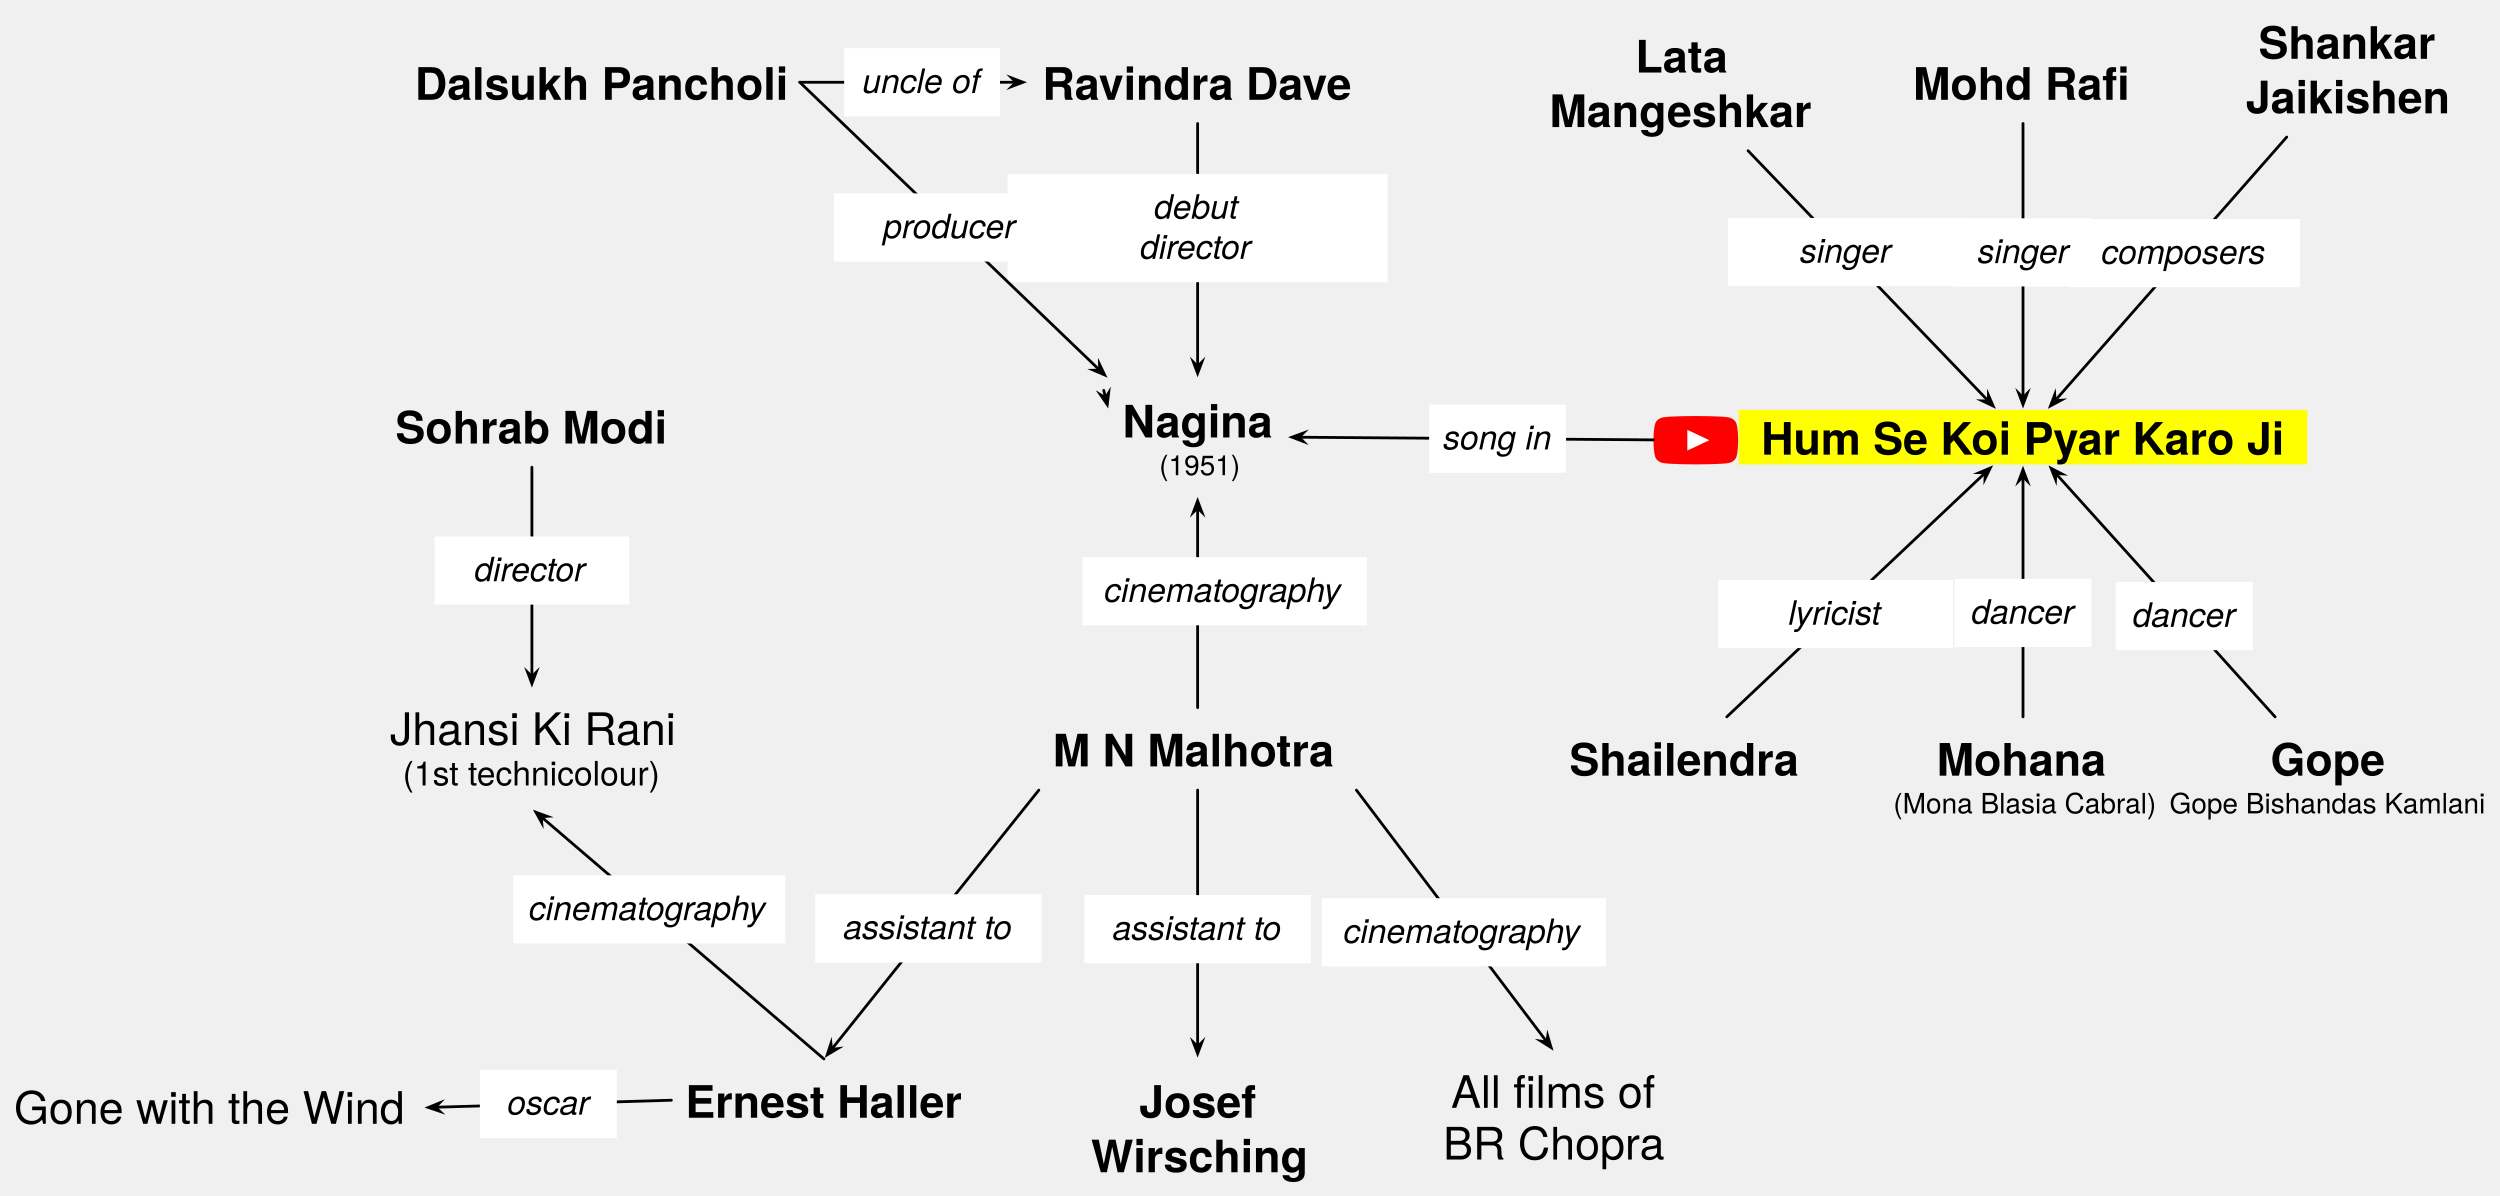
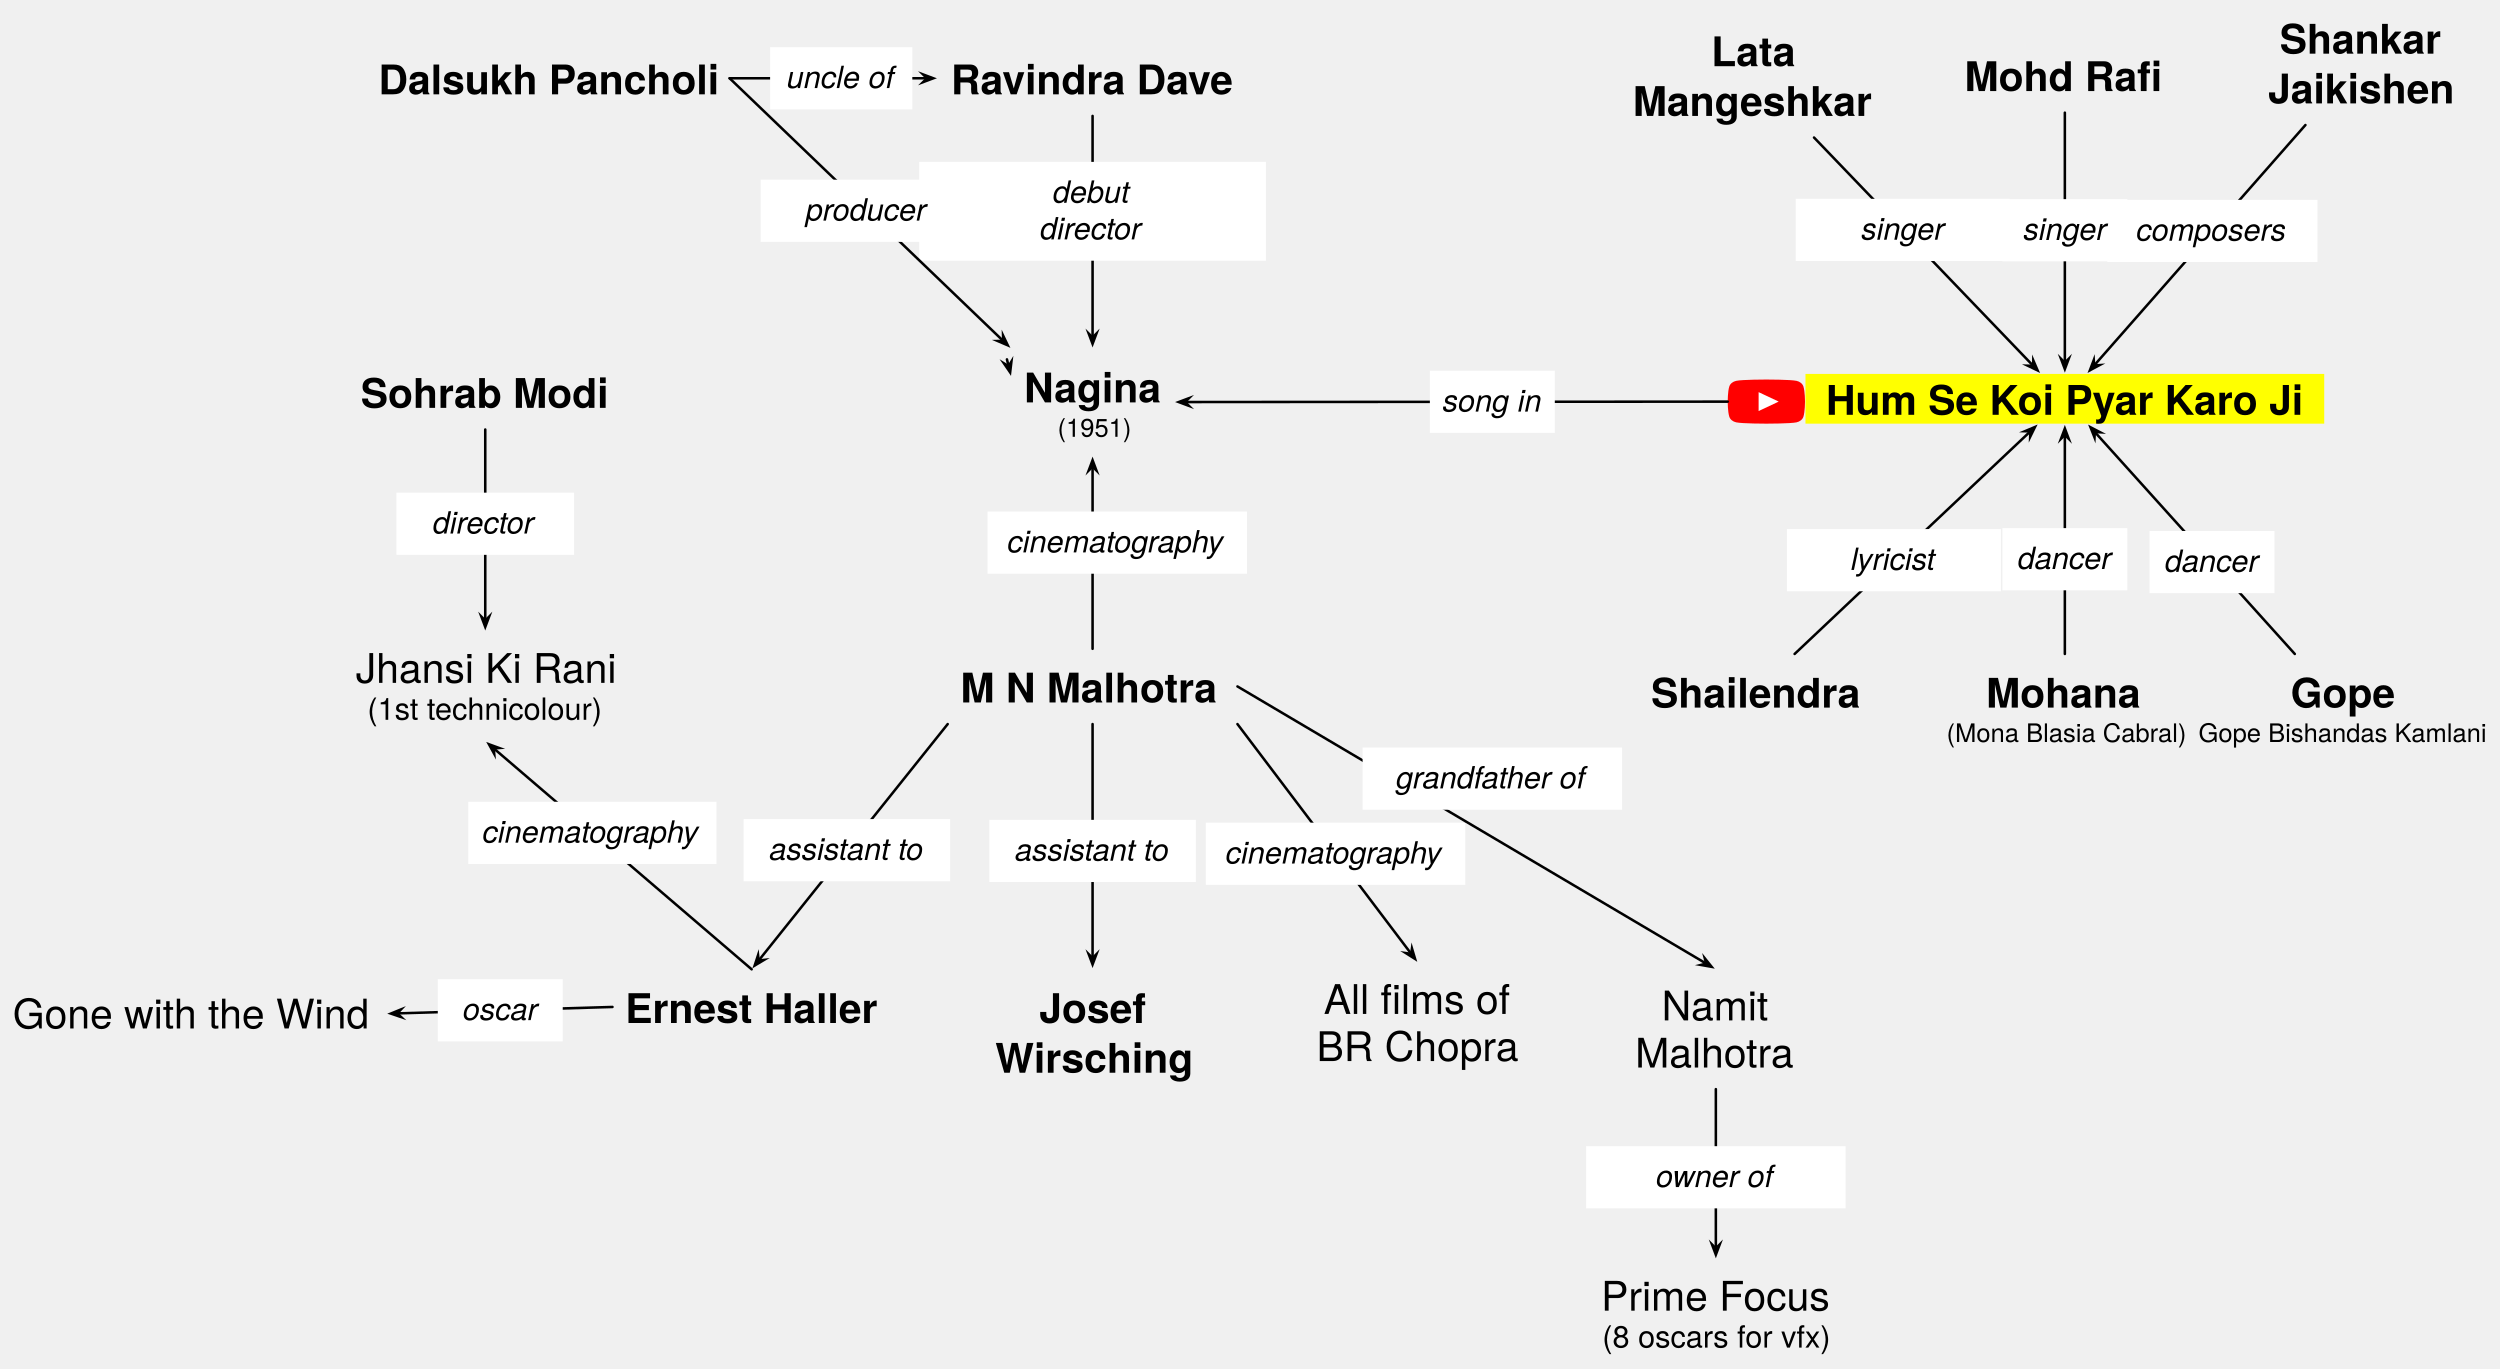
- <svg xmlns="http://www.w3.org/2000/svg" xmlns:xlink="http://www.w3.org/1999/xlink" version="1.1" viewBox="108.276 73.593 892.512 426.976" width="892.512" height="426.976">
+ <svg xmlns="http://www.w3.org/2000/svg" xmlns:xlink="http://www.w3.org/1999/xlink" version="1.1" viewBox="108.276 72.32 978.324 535.691" width="978.324" height="535.691">
  <defs>
    <marker orient="auto" overflow="visible" markerUnits="strokeWidth" id="SharpArrow_Marker" stroke-linejoin="miter" stroke-miterlimit="10" viewBox="-3 -3 7 6" markerWidth="7" markerHeight="6" color="black">
      <g>
        <path d="M 2.5 0 L -1.5 -1.5 L 0 0 L 0 0 L -1.5 1.5 Z" fill="currentColor" stroke="currentColor" stroke-width="1" />
      </g>
    </marker>
  </defs>
  <g id="Canvas_1" fill="none" stroke-opacity="1" stroke="none" stroke-dasharray="none" fill-opacity="1">
    <g id="Canvas_1_Layer_1">
      <g id="Graphic_64">
        <a target="_blank" xlink:href="https://en.wikipedia.org/wiki/Nagina_(1951_film)">
          <text transform="translate(509.0238 213.7788)" fill="black">
            <tspan font-family="Helvetica Neue" font-weight="bold" font-size="16" fill="black" x="9023893e-19" y="16" xml:space="preserve">Nagina</tspan>
            <tspan font-family="Helvetica Neue" font-size="10" fill="black" x="13.098" y="29.464" xml:space="preserve">(1951)</tspan>
          </text>
        </a>
      </g>
      <g id="Graphic_63">
        <a target="_blank" xlink:href="https://www.youtube.com/watch?v=Gg8rsRe0sLY">
-           <rect x="729" y="219.919" width="203" height="19.464" fill="yellow" />
-           <text transform="translate(729 219.9188)" fill="black">
+           <rect x="814.812" y="218.646" width="203" height="19.464" fill="yellow" />
+           <text transform="translate(814.8125 218.6456)" fill="black">
            <tspan font-family="Helvetica Neue" font-weight="bold" font-size="16" fill="black" x="8.02" y="16" xml:space="preserve">Hum Se Koi Pyar Karo Ji</tspan>
          </text>
        </a>
      </g>
      <g id="Group_60">
        <g id="Graphic_62">
          <a target="_blank" xlink:href="https://www.youtube.com/watch?v=cbErQRZZNKY">
-             <path d="M 728.184 224.812 C 727.835 223.75 726.811 222.915 725.509 222.631 C 723.151 222.115 713.691 222.115 713.691 222.115 C 713.691 222.115 704.23 222.115 701.872 222.631 C 700.57 222.915 699.546 223.75 699.198 224.812 C 698.565 226.734 698.565 230.749 698.565 230.749 C 698.565 230.749 698.565 234.763 699.198 236.686 C 699.546 237.748 700.57 238.583 701.872 238.867 C 704.23 239.383 713.691 239.383 713.691 239.383 C 713.691 239.383 723.151 239.383 725.509 238.867 C 726.811 238.583 727.835 237.748 728.184 236.686 C 728.816 234.763 728.816 230.749 728.816 230.749 C 728.816 230.749 728.814 226.734 728.184 224.812 Z" fill="red" />
+             <path d="M 813.996 223.538 C 813.648 222.476 812.624 221.642 811.322 221.358 C 808.963 220.842 799.503 220.842 799.503 220.842 C 799.503 220.842 790.043 220.842 787.685 221.358 C 786.382 221.642 785.359 222.476 785.01 223.538 C 784.378 225.461 784.378 229.476 784.378 229.476 C 784.378 229.476 784.378 233.49 785.01 235.413 C 785.359 236.475 786.382 237.31 787.685 237.594 C 790.043 238.11 799.503 238.11 799.503 238.11 C 799.503 238.11 808.963 238.11 811.322 237.594 C 812.624 237.31 813.648 236.475 813.996 235.413 C 814.629 233.49 814.629 229.476 814.629 229.476 C 814.629 229.476 814.626 225.461 813.996 223.538 Z" fill="red" />
          </a>
        </g>
        <g id="Graphic_61">
          <a target="_blank" xlink:href="https://www.youtube.com/watch?v=cbErQRZZNKY">
-             <path d="M 710.663 234.449 L 718.522 230.749 L 710.663 227.05 Z" fill="white" />
+             <path d="M 796.475 233.176 L 804.334 229.476 L 796.475 225.776 Z" fill="white" />
          </a>
        </g>
      </g>
      <g id="Graphic_58">
        <a target="_blank" xlink:href="https://en.wikipedia.org/wiki/Ravindra_Dave">
          <text transform="translate(480.4078 93.2222)" fill="black">
            <tspan font-family="Helvetica Neue" font-weight="bold" font-size="16" fill="black" x="8881784e-19" y="16" xml:space="preserve">Ravindra Dave</tspan>
          </text>
        </a>
      </g>
      <g id="Line_57">
        <line x1="535.832" y1="117.686" x2="535.832" y2="204.379" marker-end="url(#SharpArrow_Marker)" stroke="black" stroke-linecap="round" stroke-linejoin="round" stroke-width="1" />
      </g>
      <g id="Graphic_56">
        <rect x="467.979" y="135.669" width="135.705" height="38.672" fill="white" />
        <text transform="translate(472.9792 140.6691)" fill="black">
          <tspan font-family="Helvetica Neue" font-style="italic" font-size="12" fill="black" x="47.289" y="11" xml:space="preserve">debut</tspan>
          <tspan font-family="Helvetica Neue" font-style="italic" font-size="12" fill="black" x="42.297" y="25.336" xml:space="preserve">director</tspan>
        </text>
      </g>
      <g id="Graphic_22">
        <a target="_blank" xlink:href="https://en.wikipedia.org/wiki/Shailendra_(lyricist)">
-           <text transform="translate(668.5652 334.5064)" fill="black">
+           <text transform="translate(754.3777 333.2333)" fill="black">
            <tspan font-family="Helvetica Neue" font-weight="bold" font-size="16" fill="black" x="7460699e-19" y="16" xml:space="preserve">Shailendra</tspan>
          </text>
        </a>
      </g>
      <g id="Line_18">
-         <line x1="724.751" y1="329.506" x2="816.994" y2="242.404" marker-end="url(#SharpArrow_Marker)" stroke="black" stroke-linecap="round" stroke-linejoin="round" stroke-width="1" />
+         <line x1="810.563" y1="328.233" x2="902.807" y2="241.131" marker-end="url(#SharpArrow_Marker)" stroke="black" stroke-linecap="round" stroke-linejoin="round" stroke-width="1" />
      </g>
      <g id="Graphic_17">
-         <rect x="721.75" y="280.634" width="83.744" height="24.336" fill="white" />
-         <text transform="translate(726.7496 285.634)" fill="black">
+         <rect x="807.562" y="279.361" width="83.744" height="24.336" fill="white" />
+         <text transform="translate(812.5621 284.3608)" fill="black">
          <tspan font-family="Helvetica Neue" font-style="italic" font-size="12" fill="black" x="19.994" y="11" xml:space="preserve">lyricist</tspan>
        </text>
      </g>
      <g id="Graphic_66">
        <a target="_blank" xlink:href="https://en.wikipedia.org/wiki/Lata_Mangeshkar">
-           <text transform="translate(661.4532 83.49015)" fill="black">
+           <text transform="translate(747.2657 82.21699)" fill="black">
            <tspan font-family="Helvetica Neue" font-weight="bold" font-size="16" fill="black" x="30.664" y="16" xml:space="preserve">Lata</tspan>
            <tspan font-family="Helvetica Neue" font-weight="bold" font-size="16" fill="black" x="0" y="35.464" xml:space="preserve">Mangeshkar</tspan>
          </text>
        </a>
      </g>
      <g id="Line_67">
-         <line x1="732.349" y1="127.418" x2="818.109" y2="216.745" marker-end="url(#SharpArrow_Marker)" stroke="black" stroke-linecap="round" stroke-linejoin="round" stroke-width="1" />
+         <line x1="818.161" y1="126.145" x2="903.922" y2="215.472" marker-end="url(#SharpArrow_Marker)" stroke="black" stroke-linecap="round" stroke-linejoin="round" stroke-width="1" />
      </g>
      <g id="Graphic_68">
-         <rect x="725.184" y="151.401" width="83.744" height="24.336" fill="white" />
-         <text transform="translate(730.1845 156.4014)" fill="black">
+         <rect x="810.997" y="150.128" width="83.744" height="24.336" fill="white" />
+         <text transform="translate(815.997 155.1282)" fill="black">
          <tspan font-family="Helvetica Neue" font-style="italic" font-size="12" fill="black" x="20.654" y="11" xml:space="preserve">singer</tspan>
        </text>
      </g>
      <g id="Line_85">
-         <line x1="698.566" y1="230.635" x2="572.04" y2="229.684" marker-end="url(#SharpArrow_Marker)" stroke="black" stroke-linecap="round" stroke-linejoin="round" stroke-width="1" />
+         <line x1="784.378" y1="229.487" x2="572.04" y2="229.648" marker-end="url(#SharpArrow_Marker)" stroke="black" stroke-linecap="round" stroke-linejoin="round" stroke-width="1" />
      </g>
      <g id="Graphic_91">
-         <rect x="618.48" y="218.049" width="48.892" height="24.336" fill="white" />
-         <text transform="translate(623.4803 223.0489)" fill="black">
+         <rect x="667.825" y="217.389" width="48.892" height="24.336" fill="white" />
+         <text transform="translate(672.8248 222.3887)" fill="black">
          <tspan font-family="Helvetica Neue" font-style="italic" font-size="12" fill="black" x="0" y="11" xml:space="preserve">song in</tspan>
        </text>
      </g>
      <g id="Graphic_97">
        <a target="_blank" xlink:href="https://en.wikipedia.org/wiki/Shankar%E2%80%93Jaikishan">
-           <text transform="translate(910.009 78.59295)" fill="black">
+           <text transform="translate(995.8215 77.3198)" fill="black">
            <tspan font-family="Helvetica Neue" font-weight="bold" font-size="16" fill="black" x="4.568" y="16" xml:space="preserve">Shankar</tspan>
            <tspan font-family="Helvetica Neue" font-weight="bold" font-size="16" fill="black" x="4192202e-19" y="35.464" xml:space="preserve">Jaikishen</tspan>
          </text>
        </a>
      </g>
      <g id="Line_98">
-         <line x1="924.646" y1="122.521" x2="841.957" y2="216.614" marker-end="url(#SharpArrow_Marker)" stroke="black" stroke-linecap="round" stroke-linejoin="round" stroke-width="1" />
+         <line x1="1010.458" y1="121.248" x2="927.77" y2="215.341" marker-end="url(#SharpArrow_Marker)" stroke="black" stroke-linecap="round" stroke-linejoin="round" stroke-width="1" />
      </g>
      <g id="Graphic_99">
-         <rect x="847.089" y="151.797" width="82.272" height="24.336" fill="white" />
-         <text transform="translate(852.0892 156.7966)" fill="black">
+         <rect x="932.902" y="150.524" width="82.272" height="24.336" fill="white" />
+         <text transform="translate(937.9017 155.5235)" fill="black">
          <tspan font-family="Helvetica Neue" font-style="italic" font-size="12" fill="black" x="6.364" y="11" xml:space="preserve">composers</tspan>
        </text>
      </g>
      <g id="Graphic_100">
        <a target="_blank" xlink:href="https://en.wikipedia.org/wiki/Mohana_Cabral">
-           <text transform="translate(784.205 334.5064)" fill="black">
+           <text transform="translate(870.0175 333.2333)" fill="black">
            <tspan font-family="Helvetica Neue" font-weight="bold" font-size="16" fill="black" x="15.479" y="16" xml:space="preserve">Mohana</tspan>
            <tspan font-family="Helvetica Neue" font-size="10" fill="black" x="7105427e-20" y="29.464" xml:space="preserve">(Mona Blasia Cabral)</tspan>
          </text>
        </a>
      </g>
      <g id="Graphic_101">
        <a target="_blank" xlink:href="https://en.wikipedia.org/wiki/Gope_(actor)">
-           <text transform="translate(882.7977 334.5064)" fill="black">
+           <text transform="translate(968.6102 333.2333)" fill="black">
            <tspan font-family="Helvetica Neue" font-weight="bold" font-size="16" fill="black" x="36.055" y="16" xml:space="preserve">Gope</tspan>
            <tspan font-family="Helvetica Neue" font-size="10" fill="black" x="7958079e-19" y="29.464" xml:space="preserve">Gope Bishandas Kamlani</tspan>
          </text>
        </a>
      </g>
      <g id="Line_102">
-         <line x1="830.5" y1="329.506" x2="830.5" y2="243.783" marker-end="url(#SharpArrow_Marker)" stroke="black" stroke-linecap="round" stroke-linejoin="round" stroke-width="1" />
+         <line x1="916.312" y1="328.233" x2="916.312" y2="242.51" marker-end="url(#SharpArrow_Marker)" stroke="black" stroke-linecap="round" stroke-linejoin="round" stroke-width="1" />
      </g>
      <g id="Line_103">
-         <line x1="920.484" y1="329.506" x2="842.216" y2="242.652" marker-end="url(#SharpArrow_Marker)" stroke="black" stroke-linecap="round" stroke-linejoin="round" stroke-width="1" />
+         <line x1="1006.297" y1="328.233" x2="928.028" y2="241.378" marker-end="url(#SharpArrow_Marker)" stroke="black" stroke-linecap="round" stroke-linejoin="round" stroke-width="1" />
      </g>
      <g id="Graphic_104">
-         <rect x="806.054" y="280.262" width="48.892" height="24.336" fill="white" />
-         <text transform="translate(811.054 285.2616)" fill="black">
+         <rect x="891.866" y="278.988" width="48.892" height="24.336" fill="white" />
+         <text transform="translate(896.8665 283.9885)" fill="black">
          <tspan font-family="Helvetica Neue" font-style="italic" font-size="12" fill="black" x=".996" y="11" xml:space="preserve">dancer</tspan>
        </text>
      </g>
      <g id="Graphic_105">
-         <rect x="863.633" y="281.378" width="48.892" height="24.336" fill="white" />
-         <text transform="translate(868.6329 286.3783)" fill="black">
+         <rect x="949.445" y="280.105" width="48.892" height="24.336" fill="white" />
+         <text transform="translate(954.4454 285.1052)" fill="black">
          <tspan font-family="Helvetica Neue" font-style="italic" font-size="12" fill="black" x=".996" y="11" xml:space="preserve">dancer</tspan>
        </text>
      </g>
      <g id="Graphic_109">
        <a target="_blank" xlink:href="https://en.wikipedia.org/wiki/Dalsukh_M._Pancholi">
          <text transform="translate(256.3855 93.2222)" fill="black">
            <tspan font-family="Helvetica Neue" font-weight="bold" font-size="16" fill="black" x="5400125e-19" y="16" xml:space="preserve">Dalsukh Pancholi</tspan>
          </text>
        </a>
      </g>
      <g id="Line_110">
        <line x1="393.802" y1="102.954" x2="500.85" y2="205.731" marker-end="url(#SharpArrow_Marker)" stroke="black" stroke-linecap="round" stroke-linejoin="round" stroke-width="1" />
      </g>
      <g id="Graphic_111">
        <rect x="405.939" y="142.641" width="83.744" height="24.336" fill="white" />
        <text transform="translate(410.9393 147.6411)" fill="black">
          <tspan font-family="Helvetica Neue" font-style="italic" font-size="12" fill="black" x="12.644" y="11" xml:space="preserve">producer</tspan>
        </text>
      </g>
      <g id="Line_117">
        <line x1="502.32" y1="212.956" x2="502.974" y2="215.617" marker-end="url(#SharpArrow_Marker)" stroke="black" stroke-linecap="round" stroke-linejoin="round" stroke-width="1" />
      </g>
      <g id="Line_125">
        <line x1="393.802" y1="102.954" x2="471.008" y2="102.954" marker-end="url(#SharpArrow_Marker)" stroke="black" stroke-linecap="round" stroke-linejoin="round" stroke-width="1" />
      </g>
      <g id="Graphic_126">
        <rect x="409.642" y="90.786" width="55.648" height="24.336" fill="white" />
        <text transform="translate(414.6424 95.78626)" fill="black">
          <tspan font-family="Helvetica Neue" font-style="italic" font-size="12" fill="black" x="1.488" y="11" xml:space="preserve">uncle of</tspan>
        </text>
      </g>
      <g id="Graphic_127">
        <a target="_blank" xlink:href="https://en.wikipedia.org/wiki/Mohammed_Rafi">
-           <text transform="translate(791.244 93.2222)" fill="black">
+           <text transform="translate(877.0565 91.94905)" fill="black">
            <tspan font-family="Helvetica Neue" font-weight="bold" font-size="16" fill="black" x="0" y="16" xml:space="preserve">Mohd Rafi</tspan>
          </text>
        </a>
      </g>
      <g id="Line_128">
-         <line x1="830.5" y1="117.686" x2="830.5" y2="215.519" marker-end="url(#SharpArrow_Marker)" stroke="black" stroke-linecap="round" stroke-linejoin="round" stroke-width="1" />
+         <line x1="916.312" y1="116.413" x2="916.312" y2="214.246" marker-end="url(#SharpArrow_Marker)" stroke="black" stroke-linecap="round" stroke-linejoin="round" stroke-width="1" />
      </g>
      <g id="Graphic_129">
-         <rect x="806.054" y="151.522" width="48.892" height="24.336" fill="white" />
-         <text transform="translate(811.054 156.522)" fill="black">
+         <rect x="891.866" y="150.249" width="48.892" height="24.336" fill="white" />
+         <text transform="translate(896.8665 155.2489)" fill="black">
          <tspan font-family="Helvetica Neue" font-style="italic" font-size="12" fill="black" x="3.228" y="11" xml:space="preserve">singer</tspan>
        </text>
      </g>
      <g id="Graphic_133">
        <a target="_blank" xlink:href="https://en.wikipedia.org/wiki/Sohrab_Modi">
          <text transform="translate(249.4335 215.9349)" fill="black">
            <tspan font-family="Helvetica Neue" font-weight="bold" font-size="16" fill="black" x="7887024e-19" y="16" xml:space="preserve">Sohrab Modi</tspan>
          </text>
        </a>
      </g>
      <g id="Graphic_134">
        <text transform="translate(247.4895 324.5528)" fill="black">
          <tspan font-family="Helvetica Neue" font-size="16" fill="black" x="2842171e-19" y="15" xml:space="preserve">Jhansi Ki Rani</tspan>
          <tspan font-family="Helvetica Neue" font-size="12" fill="black" x="4.564" y="29.448" xml:space="preserve">(1st technicolour)</tspan>
        </text>
      </g>
      <g id="Line_137">
        <line x1="298.17" y1="240.399" x2="298.17" y2="315.153" marker-end="url(#SharpArrow_Marker)" stroke="black" stroke-linecap="round" stroke-linejoin="round" stroke-width="1" />
      </g>
      <g id="Graphic_138">
        <a target="_blank" xlink:href="https://en.wikipedia.org/wiki/Ernest_Haller">
          <text transform="translate(352.9513 456.6407)" fill="black">
            <tspan font-family="Helvetica Neue" font-weight="bold" font-size="16" fill="black" x="0" y="16" xml:space="preserve">Ernest Haller</tspan>
          </text>
        </a>
      </g>
      <g id="Graphic_139">
        <text transform="translate(113.276 459.7943)" fill="black">
          <tspan font-family="Helvetica Neue" font-size="16" fill="black" x="2557954e-19" y="15" xml:space="preserve">Gone with the Wind</tspan>
        </text>
      </g>
      <g id="Line_142">
        <line x1="402.415" y1="451.641" x2="301.511" y2="365.199" marker-end="url(#SharpArrow_Marker)" stroke="black" stroke-linecap="round" stroke-linejoin="round" stroke-width="1" />
      </g>
      <g id="Line_143">
        <line x1="347.951" y1="466.373" x2="263.73" y2="468.887" marker-end="url(#SharpArrow_Marker)" stroke="black" stroke-linecap="round" stroke-linejoin="round" stroke-width="1" />
      </g>
      <g id="Graphic_144">
        <rect x="291.521" y="386.08" width="97.136" height="24.336" fill="white" />
        <text transform="translate(296.5214 391.0803)" fill="black">
          <tspan font-family="Helvetica Neue" font-style="italic" font-size="12" fill="black" x=".56" y="11" xml:space="preserve">cinematography </tspan>
        </text>
      </g>
      <g id="Graphic_145">
        <rect x="279.595" y="455.516" width="48.892" height="24.336" fill="white" />
        <text transform="translate(284.5951 460.5156)" fill="black">
          <tspan font-family="Helvetica Neue" font-style="italic" font-size="12" fill="black" x="4.782" y="11" xml:space="preserve">oscar</tspan>
        </text>
      </g>
      <g id="Graphic_146">
        <a target="_blank" xlink:href="https://www.imdb.com/name/nm0539493/">
          <text transform="translate(484.1358 331.2127)" fill="black">
            <tspan font-family="Helvetica Neue" font-weight="bold" font-size="16" fill="black" x="0" y="16" xml:space="preserve">M N Malhotra</tspan>
          </text>
        </a>
      </g>
      <g id="Line_147">
        <line x1="535.832" y1="326.213" x2="535.832" y2="254.923" marker-end="url(#SharpArrow_Marker)" stroke="black" stroke-linecap="round" stroke-linejoin="round" stroke-width="1" />
      </g>
      <g id="Line_152">
        <line x1="479.136" y1="355.677" x2="405.163" y2="448.204" marker-end="url(#SharpArrow_Marker)" stroke="black" stroke-linecap="round" stroke-linejoin="round" stroke-width="1" />
      </g>
      <g id="Graphic_153">
        <rect x="399.279" y="392.852" width="80.816" height="24.336" fill="white" />
        <text transform="translate(404.2791 397.8522)" fill="black">
          <tspan font-family="Helvetica Neue" font-style="italic" font-size="12" fill="black" x="5.072" y="11" xml:space="preserve">assistant to </tspan>
        </text>
      </g>
      <g id="Graphic_154">
        <rect x="263.409" y="265.113" width="69.521" height="24.336" fill="white" />
        <text transform="translate(268.4091 270.113)" fill="black">
          <tspan font-family="Helvetica Neue" font-style="italic" font-size="12" fill="black" x="9.204" y="11" xml:space="preserve">director</tspan>
        </text>
      </g>
      <g id="Graphic_155">
        <a target="_blank" xlink:href="https://en.wikipedia.org/wiki/Josef_Wirsching">
          <text transform="translate(497.7758 456.6407)" fill="black">
            <tspan font-family="Helvetica Neue" font-weight="bold" font-size="16" fill="black" x="17.168" y="16" xml:space="preserve">Josef </tspan>
            <tspan font-family="Helvetica Neue" font-weight="bold" font-size="16" fill="black" x="4973799e-19" y="35.464" xml:space="preserve">Wirsching</tspan>
          </text>
        </a>
      </g>
      <g id="Line_156">
        <line x1="535.832" y1="355.677" x2="535.832" y2="447.241" marker-end="url(#SharpArrow_Marker)" stroke="black" stroke-linecap="round" stroke-linejoin="round" stroke-width="1" />
      </g>
      <g id="Graphic_157">
        <rect x="495.424" y="393.146" width="80.816" height="24.336" fill="white" />
        <text transform="translate(500.4238 398.1461)" fill="black">
          <tspan font-family="Helvetica Neue" font-style="italic" font-size="12" fill="black" x="5.072" y="11" xml:space="preserve">assistant to </tspan>
        </text>
      </g>
      <g id="Graphic_158">
        <text transform="translate(623.4803 454.0941)" fill="black">
          <tspan font-family="Helvetica Neue" font-size="16" fill="black" x="2.816" y="15" xml:space="preserve">All films of</tspan>
          <tspan font-family="Helvetica Neue" font-size="16" fill="black" x="0" y="33.448" xml:space="preserve">BR Chopra</tspan>
        </text>
      </g>
      <g id="Line_159">
        <line x1="592.528" y1="355.677" x2="660.53" y2="445.585" marker-end="url(#SharpArrow_Marker)" stroke="black" stroke-linecap="round" stroke-linejoin="round" stroke-width="1" />
      </g>
      <g id="Graphic_160">
        <rect x="580.145" y="394.259" width="101.536" height="24.336" fill="white" />
        <text transform="translate(585.1447 399.2587)" fill="black">
          <tspan font-family="Helvetica Neue" font-style="italic" font-size="12" fill="black" x="2.76" y="11" xml:space="preserve">cinematography </tspan>
        </text>
      </g>
      <g id="Graphic_161">
        <rect x="494.72" y="272.495" width="101.536" height="24.336" fill="white" />
        <text transform="translate(499.7198 277.4955)" fill="black">
          <tspan font-family="Helvetica Neue" font-style="italic" font-size="12" fill="black" x="2.76" y="11" xml:space="preserve">cinematography </tspan>
        </text>
      </g>
+       <g id="Graphic_162">
+         <text transform="translate(748.1766 456.6407)" fill="black">
+           <tspan font-family="Helvetica Neue" font-size="16" fill="black" x="10.368" y="15" xml:space="preserve">Namit</tspan>
+           <tspan font-family="Helvetica Neue" font-size="16" fill="black" x="0" y="33.448" xml:space="preserve">Malhotra</tspan>
+         </text>
+       </g>
+       <g id="Line_163">
+         <line x1="592.528" y1="340.945" x2="775.949" y2="449.401" marker-end="url(#SharpArrow_Marker)" stroke="black" stroke-linecap="round" stroke-linejoin="round" stroke-width="1" />
+       </g>
+       <g id="Graphic_164">
+         <rect x="641.503" y="364.852" width="101.536" height="24.336" fill="white" />
+         <text transform="translate(646.5028 369.8522)" fill="black">
+           <tspan font-family="Helvetica Neue" font-style="italic" font-size="12" fill="black" x="8.094" y="11" xml:space="preserve">grandfather of </tspan>
+         </text>
+       </g>
+       <g id="Graphic_165">
+         <text transform="translate(734.8406 570.2269)" fill="black">
+           <tspan font-family="Helvetica Neue" font-size="16" fill="black" x="6394885e-19" y="15" xml:space="preserve">Prime Focus</tspan>
+           <tspan font-family="Helvetica Neue" font-size="12" fill="black" x=".46" y="29.448" xml:space="preserve">(8 oscars for vfx)</tspan>
+         </text>
+       </g>
+       <g id="Line_166">
+         <line x1="779.737" y1="498.537" x2="779.737" y2="560.827" marker-end="url(#SharpArrow_Marker)" stroke="black" stroke-linecap="round" stroke-linejoin="round" stroke-width="1" />
+       </g>
+       <g id="Graphic_167">
+         <rect x="728.969" y="520.852" width="101.536" height="24.336" fill="white" />
+         <text transform="translate(733.9686 525.8517)" fill="black">
+           <tspan font-family="Helvetica Neue" font-style="italic" font-size="12" fill="black" x="22.326" y="11" xml:space="preserve">owner of</tspan>
+         </text>
+       </g>
    </g>
  </g>
</svg>
